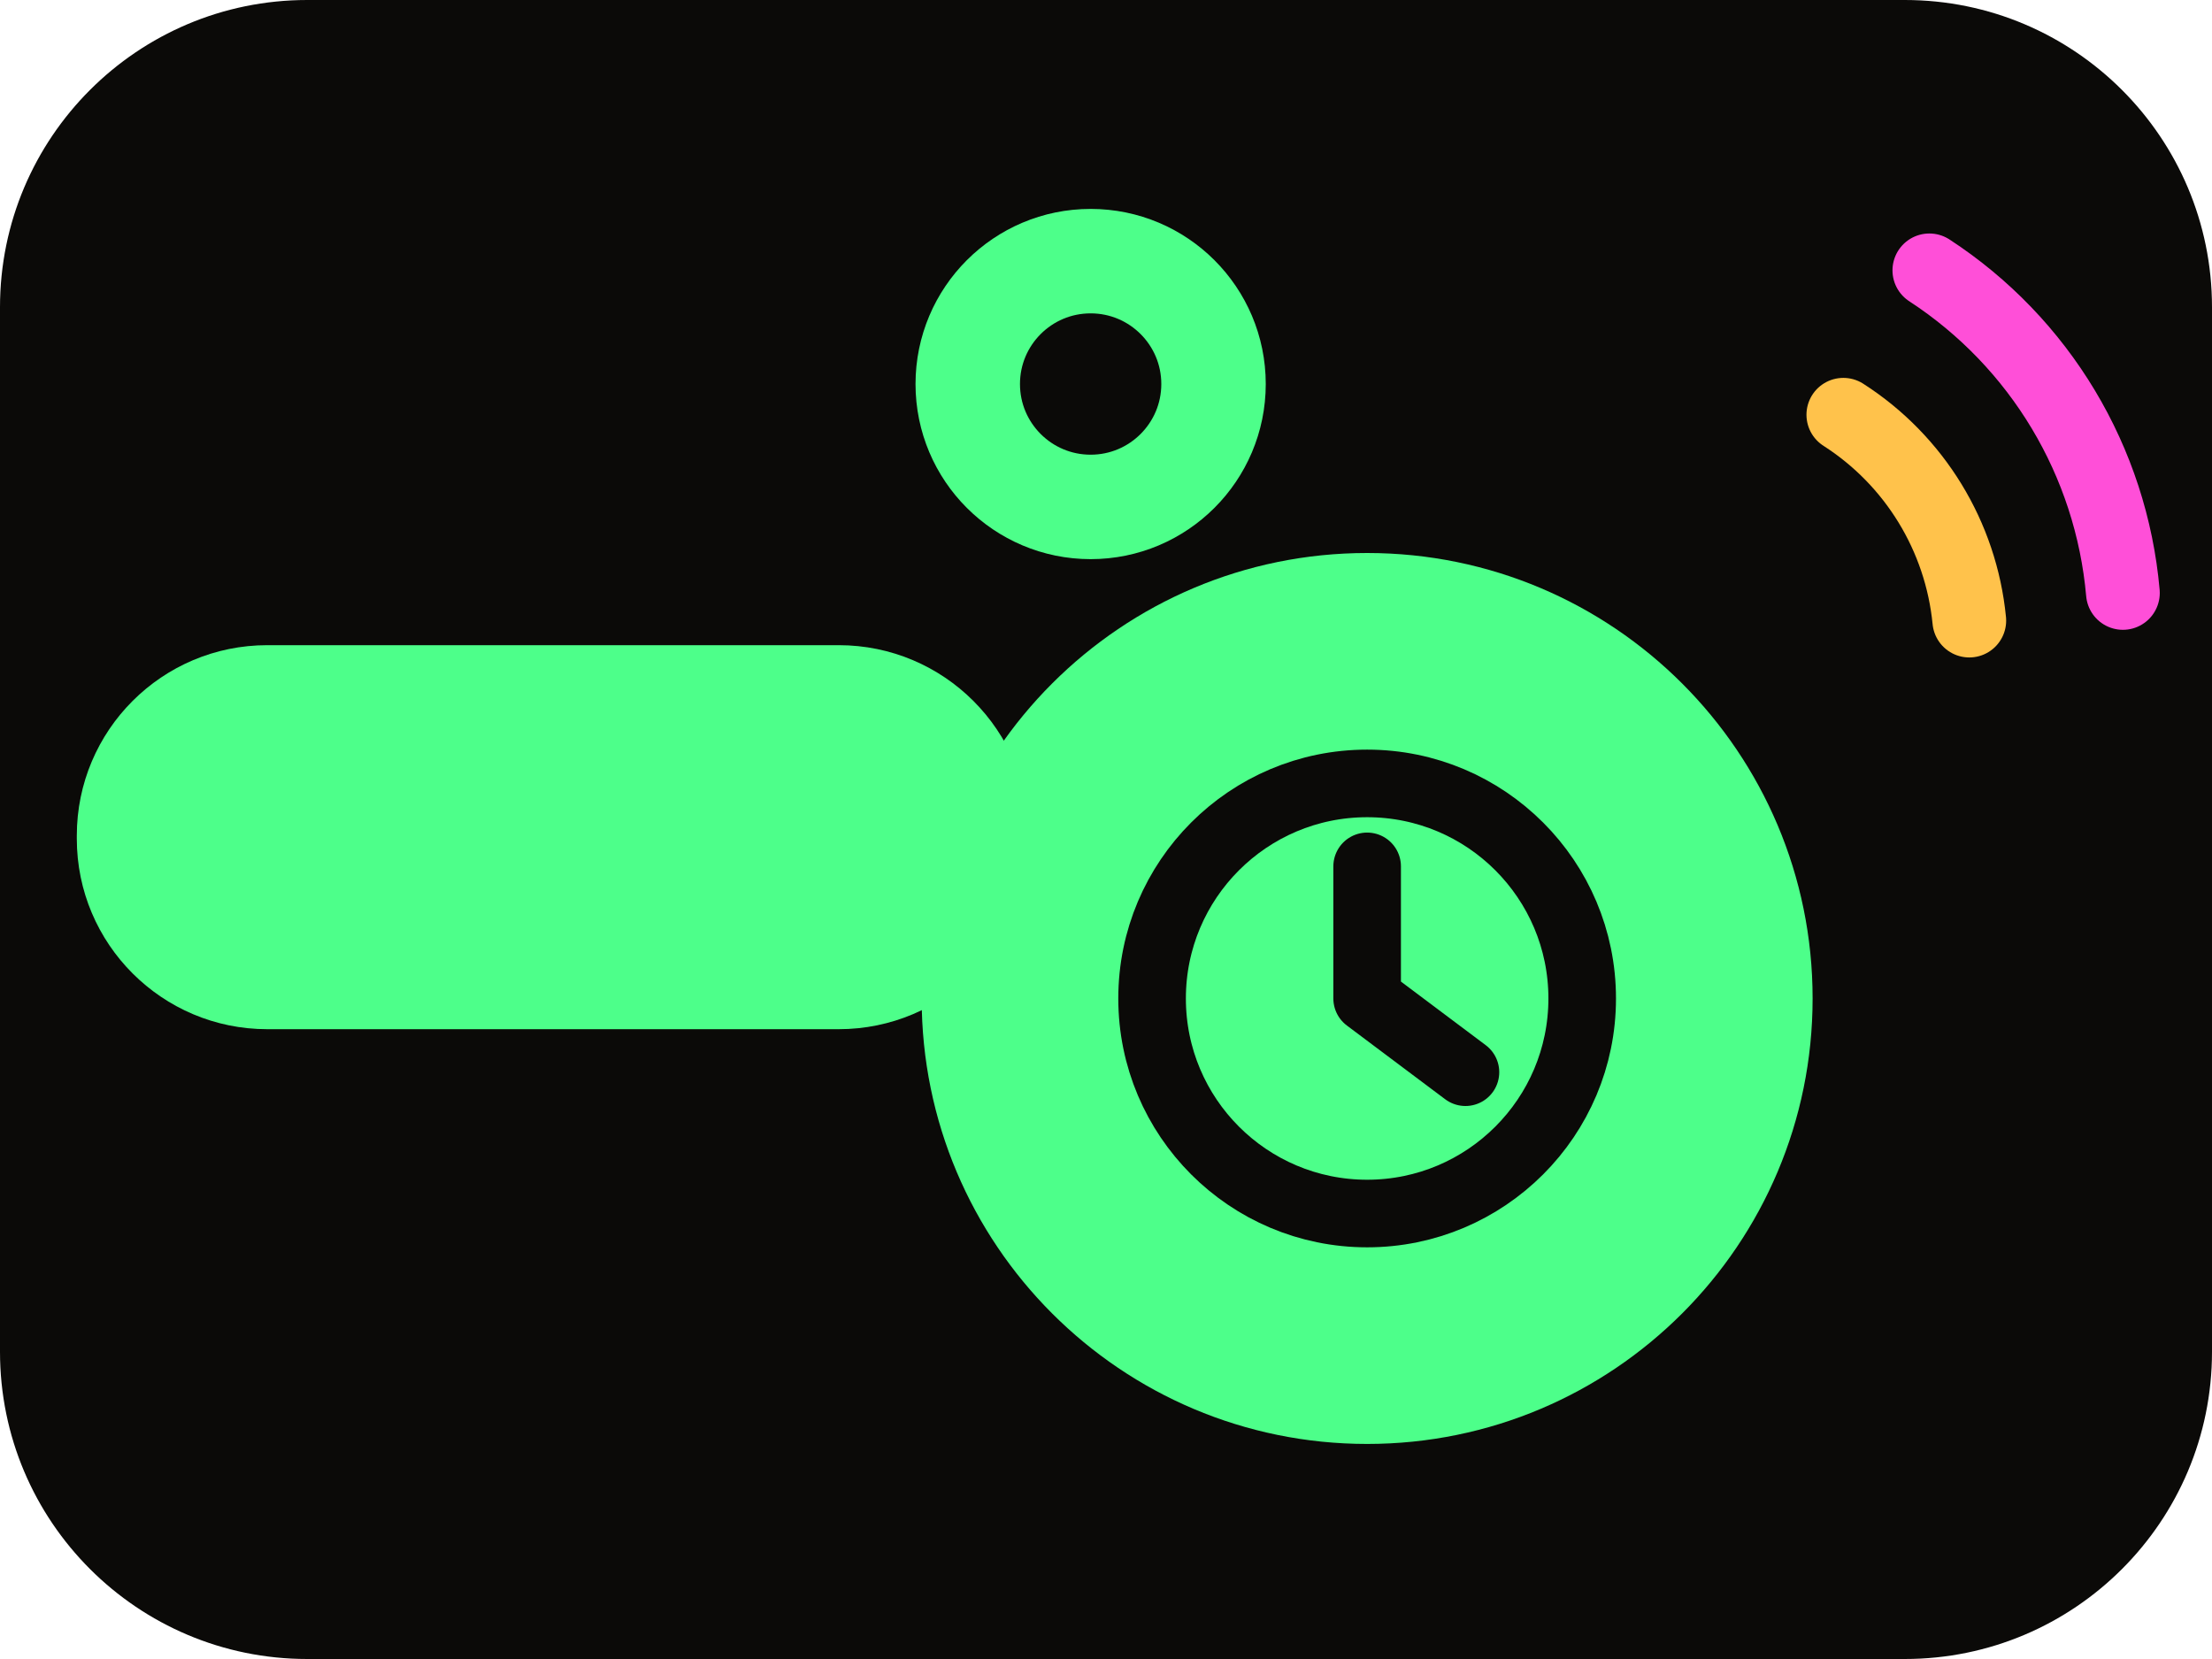
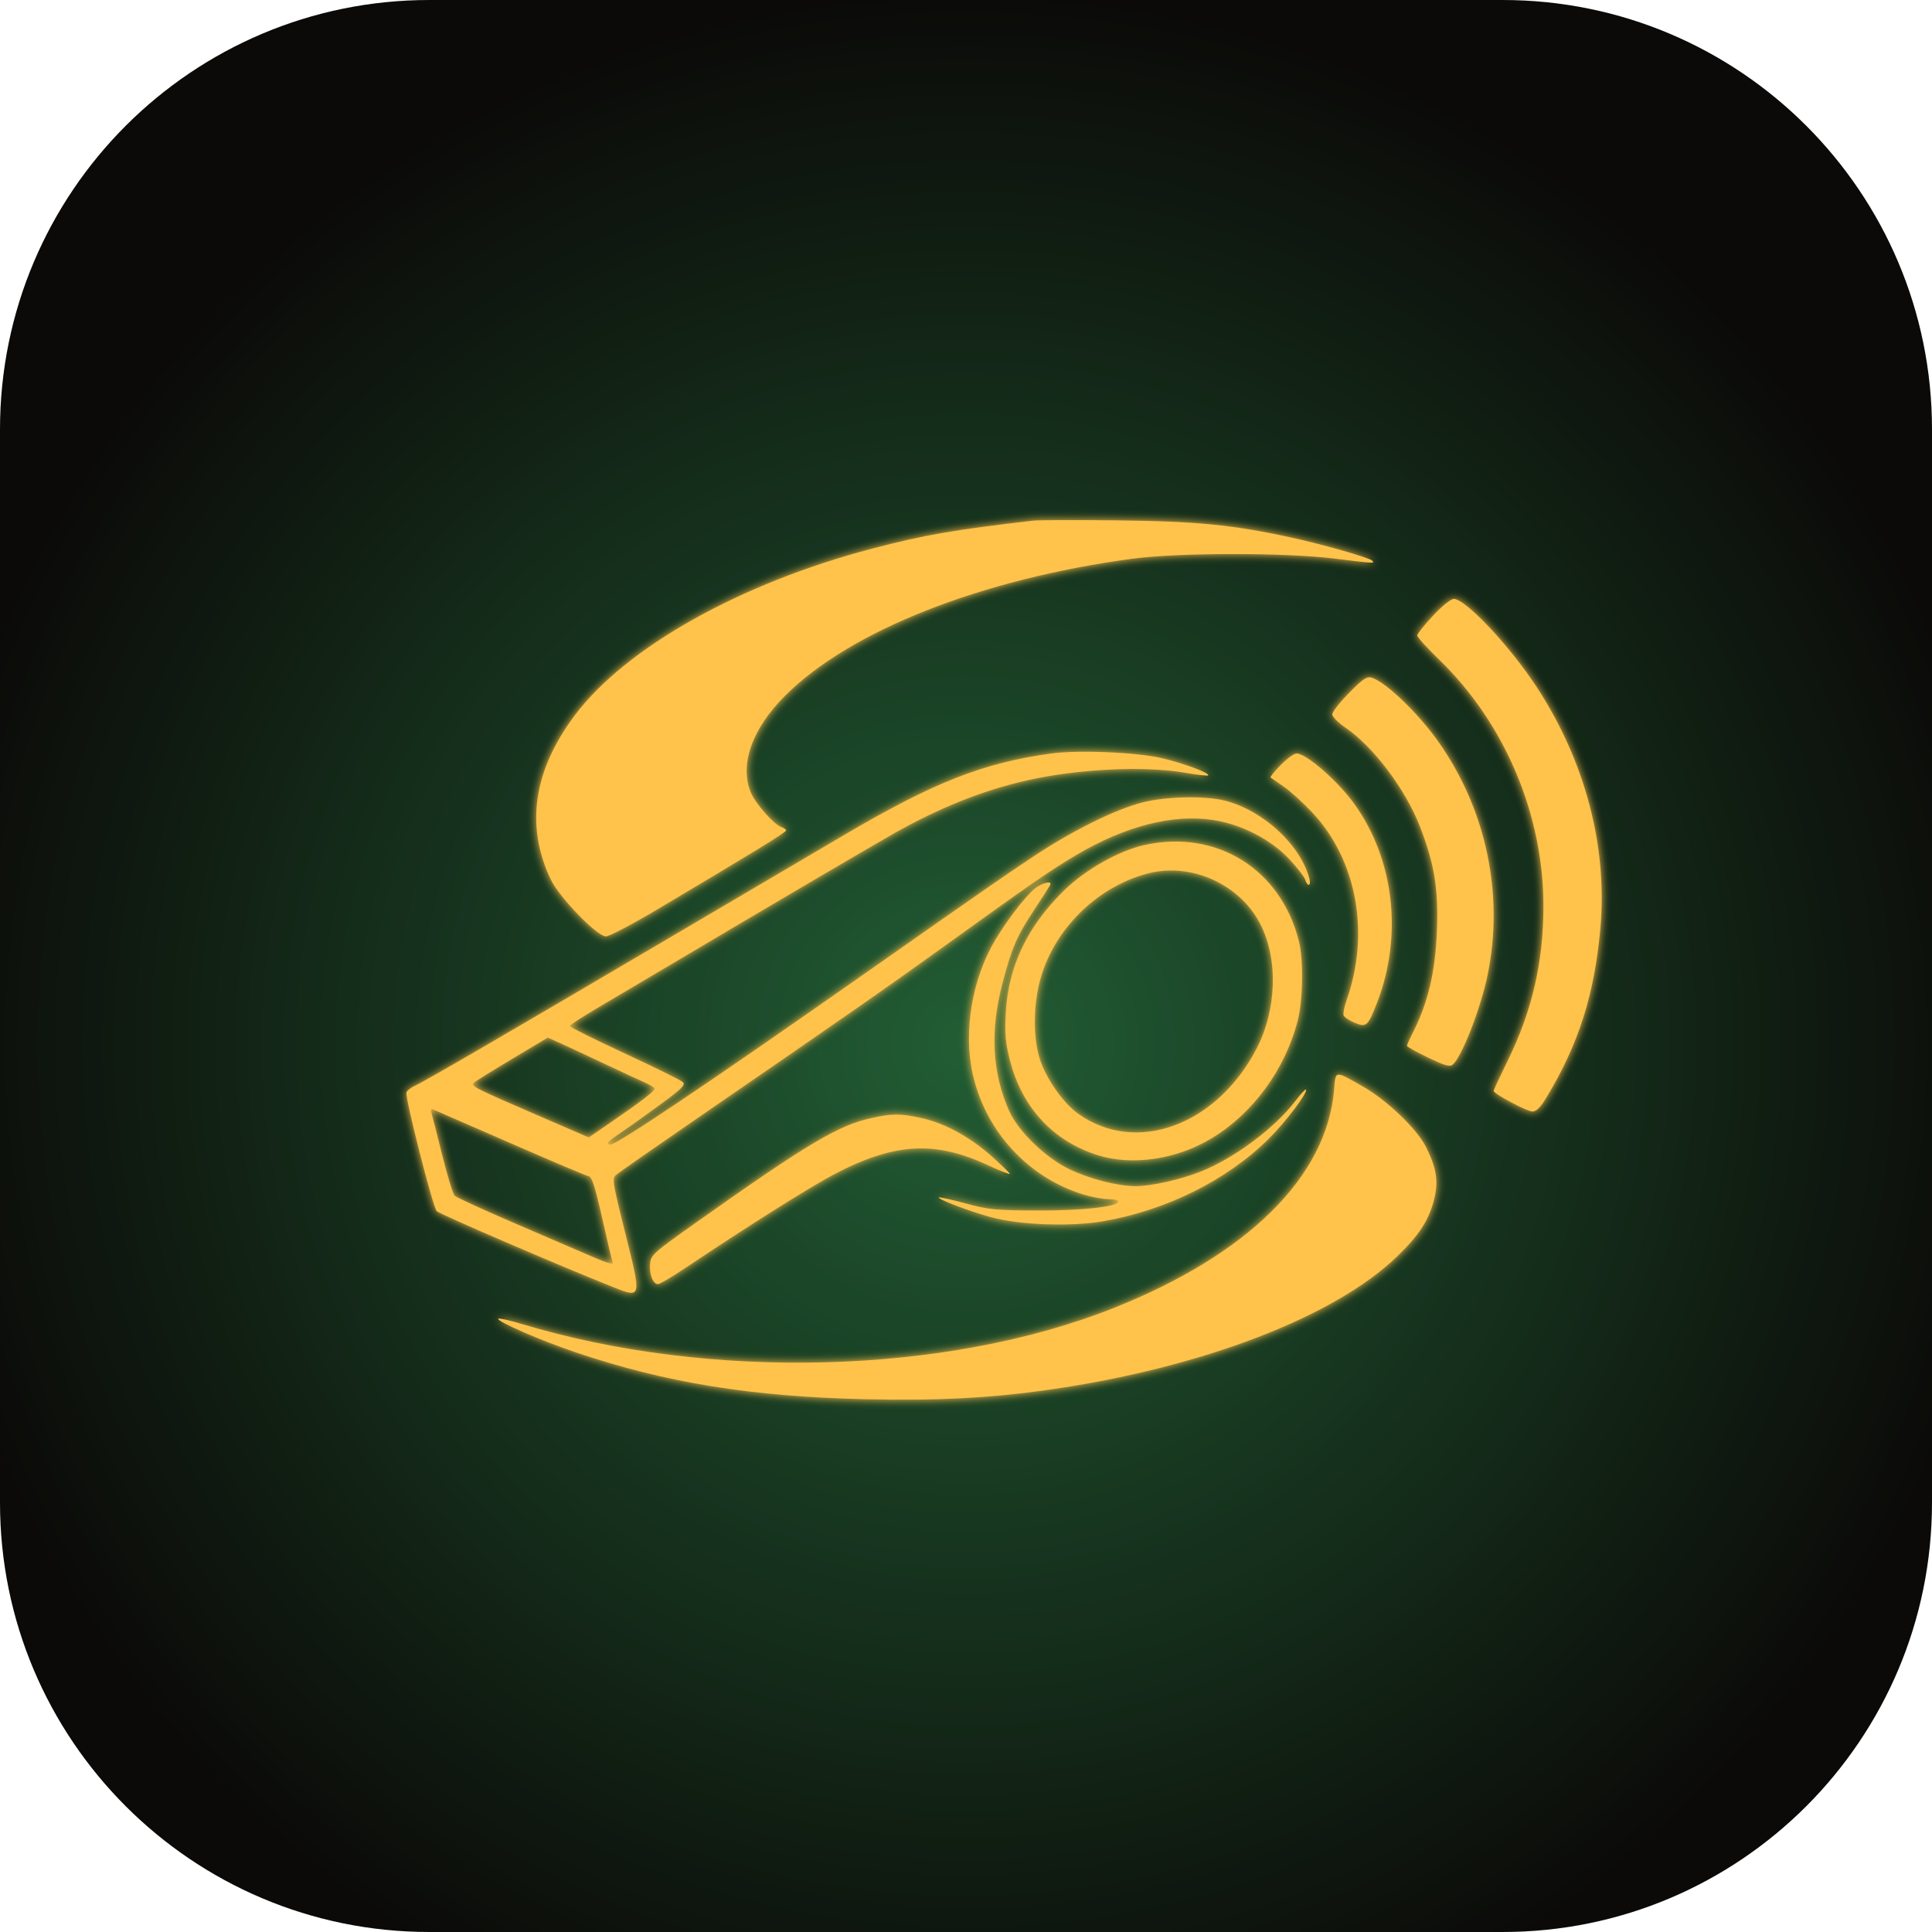
- <svg xmlns="http://www.w3.org/2000/svg" viewBox="0 0 72 54">
-   <rect width="72" height="54" rx="10" fill="#0b0a08" />
-   <circle cx="44.5" cy="32.5" r="14.5" fill="#4dff8a" />
-   <rect x="2.5" y="21" width="31" height="12.5" rx="6.2" fill="#4dff8a" />
-   <circle cx="35.5" cy="12.5" r="4" stroke="#4dff8a" stroke-width="3.4" fill="none" />
-   <circle cx="44.5" cy="32.5" r="7" stroke="#0b0a08" stroke-width="2.2" fill="none" />
-   <path d="M44.5 28.2 v4.3 l3.2 2.4" stroke="#0b0a08" stroke-width="2.2" stroke-linecap="round" stroke-linejoin="round" fill="none" />
-   <path d="M60 13.5 a9 9 0 0 1 4.1 6.7" stroke="#ffc24b" stroke-width="2.4" stroke-linecap="round" fill="none" />
-   <path d="M62.8 8.8 a14 14 0 0 1 6.3 10.5" stroke="#ff4fd8" stroke-width="2.4" stroke-linecap="round" fill="none" />
+ <svg xmlns="http://www.w3.org/2000/svg" viewBox="0 0 72 72">
+   <defs>
+     <linearGradient id="mark" x1="8" y1="14" x2="64" y2="58" gradientUnits="userSpaceOnUse">
+       <stop offset="0" stop-color="#40f0ff" />
+       <stop offset="0.52" stop-color="#4dff8a" />
+       <stop offset="1" stop-color="#ffc24b" />
+     </linearGradient>
+     <radialGradient id="halo" cx="50%" cy="54%" r="54%">
+       <stop offset="0" stop-color="#4dff8a" stop-opacity="0.34" />
+       <stop offset="1" stop-color="#4dff8a" stop-opacity="0" />
+     </radialGradient>
+     <filter id="glow" x="-35%" y="-45%" width="170%" height="190%">
+       <feGaussianBlur stdDeviation="1.7" result="blur" />
+       <feMerge>
+         <feMergeNode in="blur" />
+         <feMergeNode in="SourceGraphic" />
+       </feMerge>
+     </filter>
+   </defs>
+   <rect width="72" height="72" rx="16" fill="#0b0a08" />
+   <rect width="72" height="72" rx="16" fill="url(#halo)" />
+   <path transform="translate(5.2 10.8) scale(0.096)" d="M 347 89.612 C 315.774 93.240, 304.768 95.150, 284.500 100.462 C 233.338 113.868, 188.907 138.742, 169.050 165.094 C 152.866 186.571, 149.707 208.161, 159.698 229 C 163.018 235.924, 177.644 251, 181.041 251 C 182.306 251, 191.026 246.439, 200.420 240.864 C 237.544 218.834, 251 210.591, 251 209.879 C 251 209.469, 250.142 208.862, 249.092 208.529 C 246.342 207.656, 239.105 199.495, 237.344 195.280 C 232.802 184.410, 237.699 170.462, 250.580 157.581 C 275.834 132.327, 326.737 112.254, 385.500 104.377 C 403.238 101.999, 445.039 101.974, 463.845 104.329 C 479.456 106.284, 479.713 106.297, 478.450 105.097 C 477.204 103.913, 459.005 98.760, 446.502 96.051 C 424.302 91.241, 409.951 89.841, 379.500 89.516 C 363.550 89.345, 348.925 89.388, 347 89.612 M 502.115 126.537 C 498.752 130.132, 496 133.576, 496 134.191 C 496 134.806, 499.767 138.952, 504.371 143.405 C 530.020 168.209, 545.013 203.621, 544.994 239.349 C 544.983 260.928, 540.607 279.928, 531.257 299 C 528.157 305.325, 525.635 310.725, 525.653 311 C 525.727 312.101, 538.645 318.962, 540.678 318.980 C 542.270 318.995, 543.786 317.454, 546.317 313.250 C 558.671 292.732, 564.737 273.684, 567.075 248.065 C 569.962 216.425, 561.274 183.271, 542.556 154.500 C 532.149 138.503, 514.786 120, 510.181 120 C 509.068 120, 505.602 122.808, 502.115 126.537 M 469.528 156.509 C 465.938 160.153, 463.012 163.891, 463.026 164.817 C 463.040 165.743, 465.299 168.025, 468.046 169.888 C 478.987 177.310, 491.454 193.853, 497.099 208.441 C 502.662 222.815, 504.266 232.612, 503.659 248.500 C 503.030 264.978, 500.227 276.793, 494.098 288.807 C 492.944 291.070, 492 293.179, 492 293.496 C 492 293.813, 495.675 295.849, 500.166 298.021 C 506.613 301.139, 508.629 301.723, 509.744 300.798 C 513.272 297.870, 520.631 278.967, 523.322 265.922 C 529.751 234.750, 522.783 201.760, 504.215 175.462 C 496.357 164.333, 483.736 152.215, 478.278 150.558 C 476.455 150.004, 474.887 151.070, 469.528 156.509 M 354 180.009 C 327.448 183.657, 308.531 191.099, 273.500 211.677 C 264.150 217.170, 232.425 235.840, 203 253.167 C 140.804 289.790, 110.593 307.342, 106.805 309.053 C 105.323 309.723, 103.889 310.846, 103.620 311.548 C 102.967 313.249, 113.898 356.178, 115.359 357.651 C 116.526 358.829, 163.629 379.106, 183.923 387.168 C 194.945 391.546, 194.928 391.624, 188.504 366.017 C 183.696 346.851, 183.390 344.961, 184.876 343.660 C 185.769 342.878, 199.550 333.266, 215.500 322.300 C 274.070 282.031, 289.960 270.966, 311.500 255.454 C 346.041 230.578, 353.859 225.173, 363.653 219.396 C 382.741 208.137, 401.070 203.447, 416.747 205.809 C 427.767 207.469, 439.328 213.427, 446.442 221.110 C 449.416 224.323, 452.139 227.863, 452.492 228.976 C 453.481 232.089, 454.968 231.375, 454.064 228.222 C 450.337 215.228, 436.276 202.289, 421.650 198.395 C 413.951 196.345, 398.791 196.628, 389.410 198.998 C 378.950 201.640, 362.326 209.853, 347.368 219.770 C 335.502 227.637, 330.086 231.395, 282 265.126 C 221.116 307.835, 184.954 332.133, 182.745 331.816 C 180.872 331.547, 181.578 330.761, 187 327.074 C 190.575 324.643, 197.718 319.542, 202.874 315.737 C 210.667 309.987, 212.017 308.604, 210.874 307.539 C 210.118 306.835, 199.938 301.820, 188.250 296.394 C 176.563 290.969, 167 286.203, 167 285.803 C 167 285.403, 172.512 281.845, 179.250 277.895 C 185.988 273.945, 199.600 265.896, 209.500 260.009 C 238.462 242.786, 282.746 216.765, 292.651 211.150 C 310.340 201.123, 327.155 194.394, 344.280 190.489 C 364.051 185.980, 390.148 184.709, 405.931 187.487 C 410.569 188.303, 414.570 188.763, 414.823 188.510 C 415.677 187.656, 405.601 183.889, 397.022 181.856 C 387.271 179.544, 364.496 178.566, 354 180.009 M 443.021 184.479 C 440.603 186.943, 438.822 189.120, 439.062 189.317 C 439.303 189.514, 441.540 191.054, 444.034 192.737 C 446.528 194.421, 451.553 198.963, 455.202 202.831 C 472.605 221.279, 477.810 249.841, 468.527 275.955 C 467.656 278.406, 467.162 280.979, 467.428 281.674 C 467.695 282.368, 469.592 283.638, 471.644 284.496 C 476.248 286.419, 476.810 285.932, 480.299 277 C 490.485 250.923, 487.145 221.263, 471.583 199.607 C 465.179 190.695, 452.932 180, 449.132 180 C 448.188 180, 445.438 182.016, 443.021 184.479 M 390.300 215.506 C 380.212 217.699, 367.109 225.108, 358.739 233.352 C 344.618 247.262, 337.305 262.614, 336.296 280.466 C 335.829 288.736, 336.105 291.987, 337.869 298.959 C 342.529 317.378, 354.582 330.433, 372.001 335.931 C 385.401 340.160, 402.627 337.595, 416.246 329.342 C 432.224 319.660, 444.584 302.804, 449.538 283.942 C 451.640 275.936, 451.919 260.346, 450.092 253 C 443.125 225.002, 418.284 209.425, 390.300 215.506 M 391.721 226.505 C 372.825 231.284, 356.472 246.640, 350.366 265.338 C 347.016 275.595, 346.611 289.290, 349.391 298.319 C 351.735 305.934, 358.420 315.588, 364.249 319.774 C 386.623 335.846, 417.839 324.629, 433.481 294.897 C 441.473 279.705, 442.133 259.957, 435.107 246.220 C 427.230 230.815, 408.439 222.277, 391.721 226.505 M 348.863 231.513 C 345.681 233.242, 337.850 243.035, 332.338 252.177 C 323.238 267.274, 319.745 287.768, 323.442 304.384 C 328.364 326.505, 344.787 344.475, 366.165 351.128 C 369.472 352.158, 373.938 353, 376.089 353 C 378.240 353, 380 353.399, 380 353.887 C 380 355.934, 366.065 357.498, 348.500 357.423 C 332.178 357.354, 329.579 357.094, 320.615 354.641 C 315.178 353.154, 310.547 352.120, 310.322 352.345 C 309.658 353.009, 322.241 357.769, 330.681 360.046 C 341.797 363.046, 361.487 363.748, 374 361.592 C 398.521 357.366, 421.880 345.769, 438.194 329.723 C 444.930 323.097, 453.765 311.432, 452.787 310.454 C 452.562 310.229, 450.712 312.227, 448.678 314.896 C 440.571 325.525, 424.944 337.176, 411.845 342.356 C 404.020 345.450, 392.587 348.007, 386.685 347.983 C 379.758 347.954, 369.002 345.223, 361.176 341.506 C 351.781 337.045, 341.093 326.721, 337.532 318.667 C 330.961 303.810, 330.131 287.657, 334.988 269.186 C 338.625 255.353, 340.522 250.969, 347.356 240.589 C 350.285 236.140, 353.005 231.938, 353.400 231.250 C 354.356 229.586, 352.176 229.713, 348.863 231.513 M 144.626 298.564 C 136.996 303.120, 130.306 307.294, 129.761 307.839 C 128.496 309.104, 129.993 309.867, 154.581 320.497 L 174.394 329.063 183.447 322.856 C 194.636 315.184, 200 311.053, 200 310.108 C 200 309.710, 198.088 308.547, 195.750 307.523 C 193.412 306.500, 186.325 303.212, 180 300.218 C 173.675 297.224, 166.250 293.764, 163.500 292.528 L 158.500 290.281 144.626 298.564 M 463.712 310.700 C 460.806 344.387, 430.206 374.605, 378 395.341 C 313.050 421.139, 221.229 423.561, 148.147 401.405 C 143.553 400.012, 139.550 399.117, 139.251 399.415 C 138.333 400.333, 155.798 407.905, 169.500 412.529 C 204.432 424.318, 237.589 429.667, 282 430.678 C 309.797 431.311, 330.639 430.215, 353.500 426.917 C 412.600 418.392, 463.889 398.707, 488.231 375.207 C 496.638 367.091, 500.477 361.201, 502.494 353.328 C 504.325 346.185, 503.533 340.979, 499.353 332.675 C 495.867 325.749, 484.110 314.500, 474.922 309.299 C 463.695 302.944, 464.388 302.857, 463.712 310.700 M 113.340 319.599 C 113.654 320.644, 115.534 328.025, 117.517 336 C 119.501 343.975, 121.658 351.032, 122.312 351.682 C 122.965 352.332, 133.625 357.216, 146 362.537 C 158.375 367.857, 172.037 373.742, 176.361 375.615 C 181.095 377.665, 184.021 378.496, 183.717 377.704 C 183.439 376.982, 181.805 370.115, 180.084 362.445 C 176.742 347.551, 175.592 344, 174.109 344 C 173.595 344, 160.198 338.328, 144.337 331.396 C 128.477 324.464, 114.886 318.546, 114.135 318.245 C 113.170 317.858, 112.937 318.256, 113.340 319.599 M 284.168 321.533 C 271.321 324.322, 259.360 331.437, 216.500 361.787 C 199.170 374.059, 198.489 374.671, 198.192 378.224 C 197.857 382.244, 199.355 386, 201.293 386 C 201.965 386, 207.012 382.988, 212.508 379.306 C 236.196 363.437, 260.215 348.317, 269.500 343.431 C 292.933 331.100, 308.767 330.171, 329.551 339.911 C 334.279 342.126, 338.001 343.571, 337.823 343.122 C 337.645 342.672, 334.383 339.550, 330.574 336.184 C 322.087 328.684, 312.215 323.365, 303.257 321.467 C 295.102 319.739, 292.393 319.748, 284.168 321.533" fill="url(#mark)" fill-rule="evenodd" filter="url(#glow)" />
</svg>
